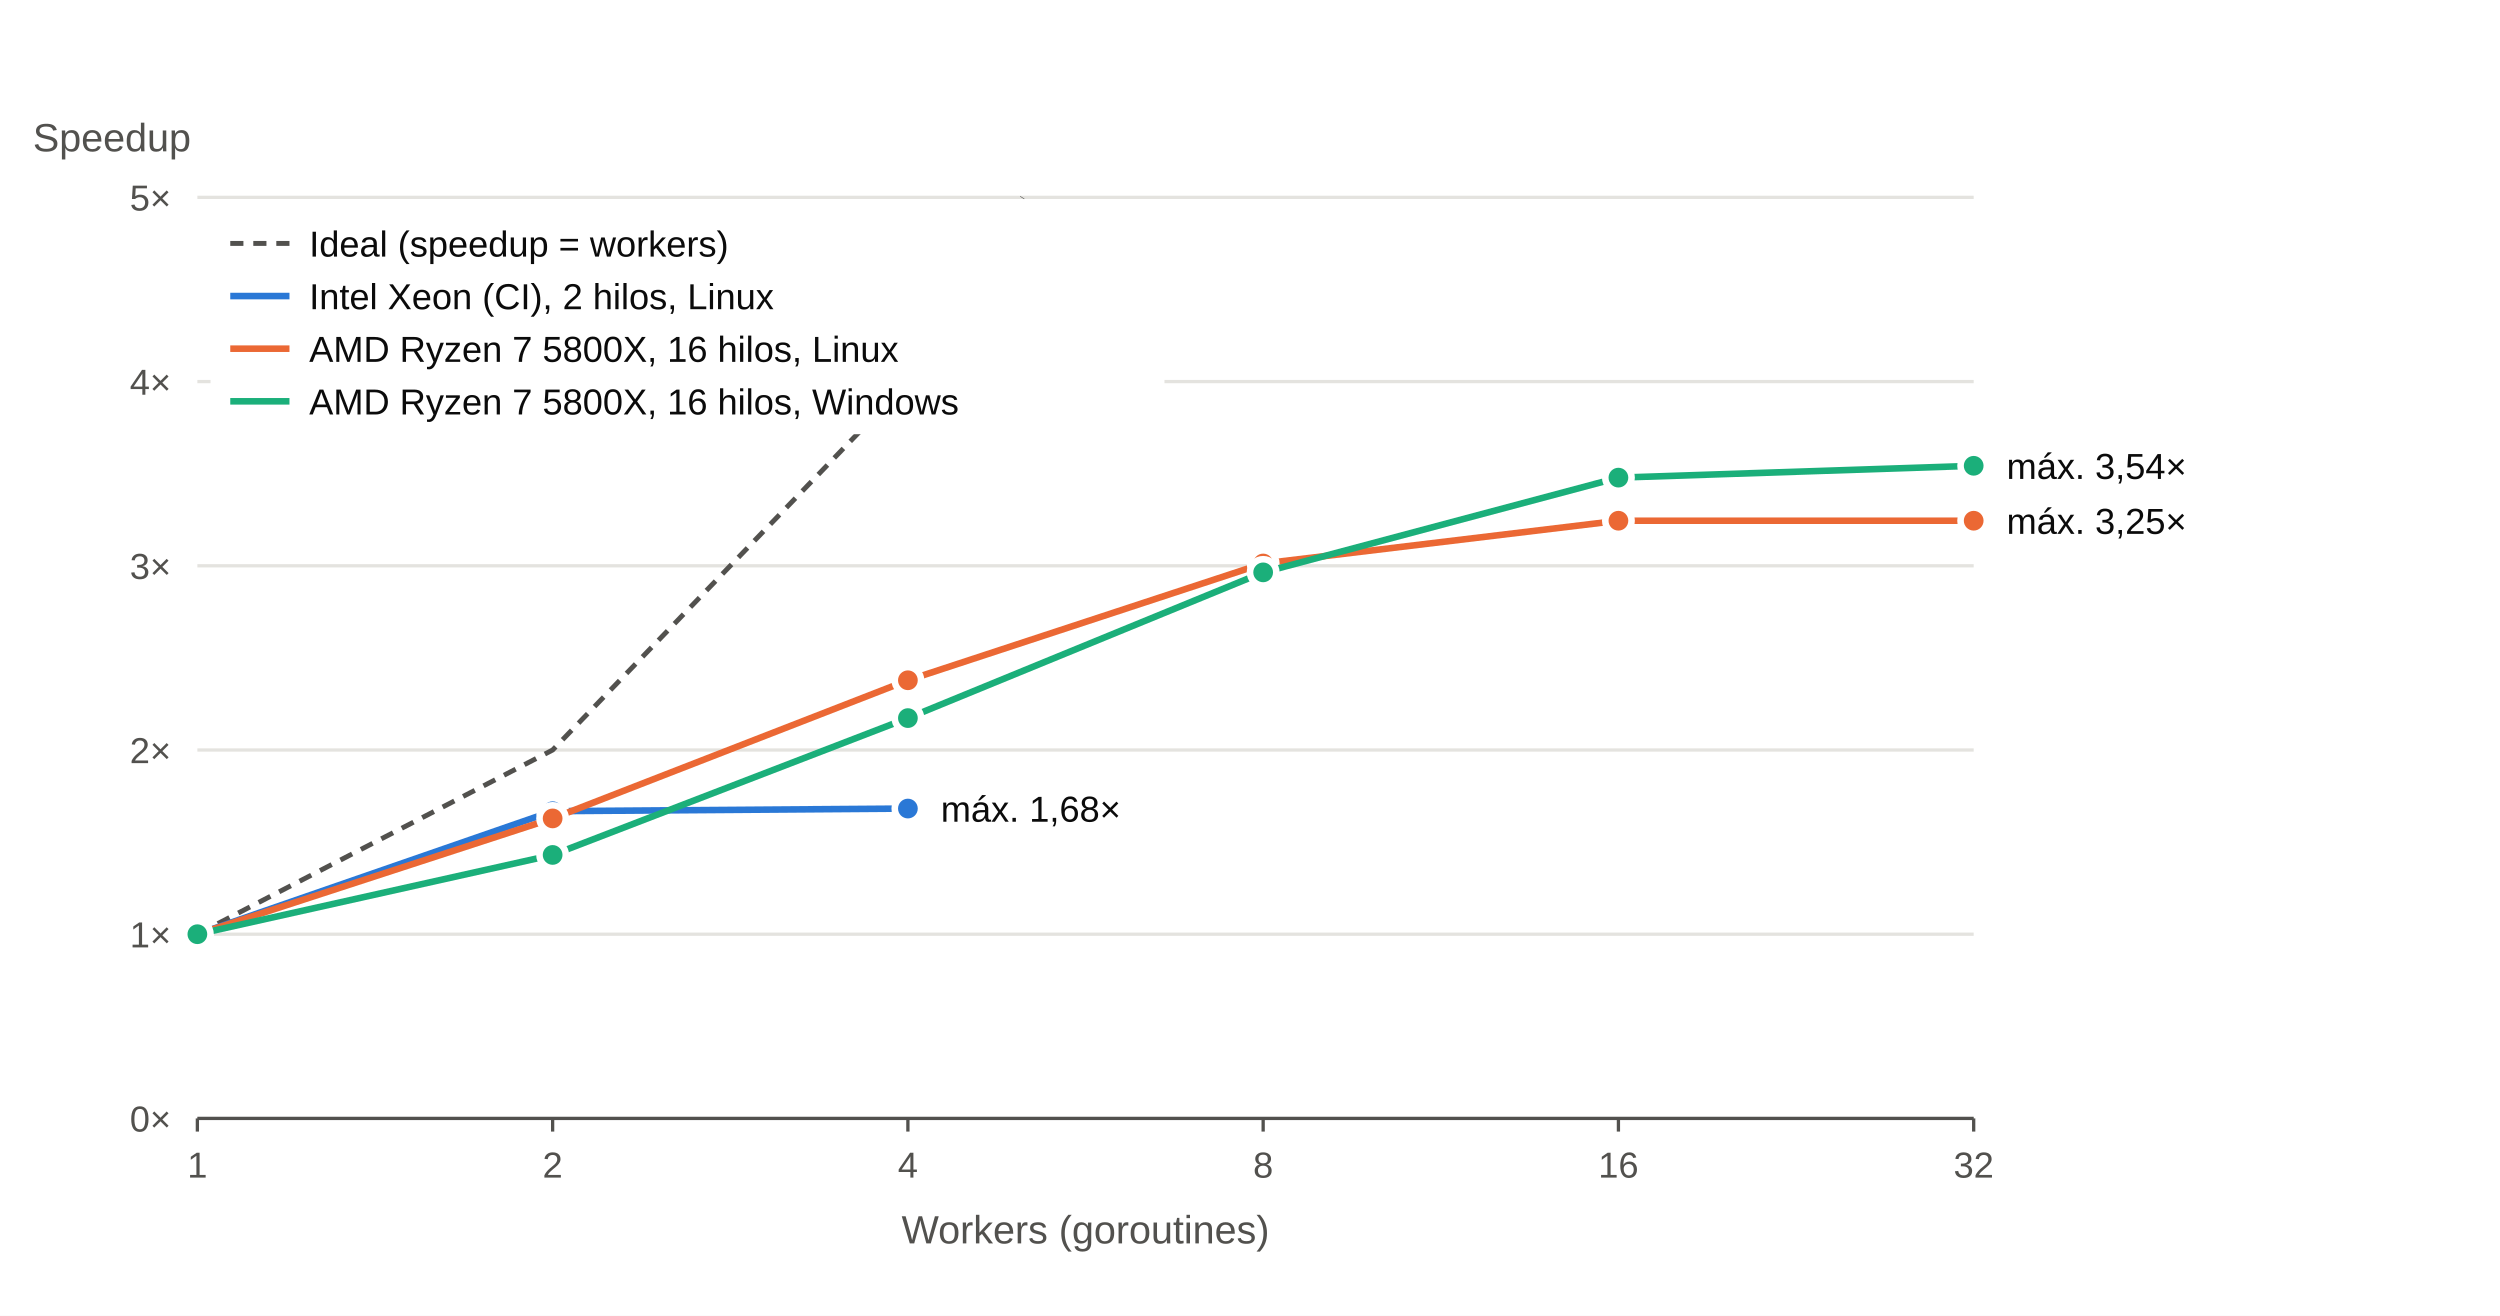
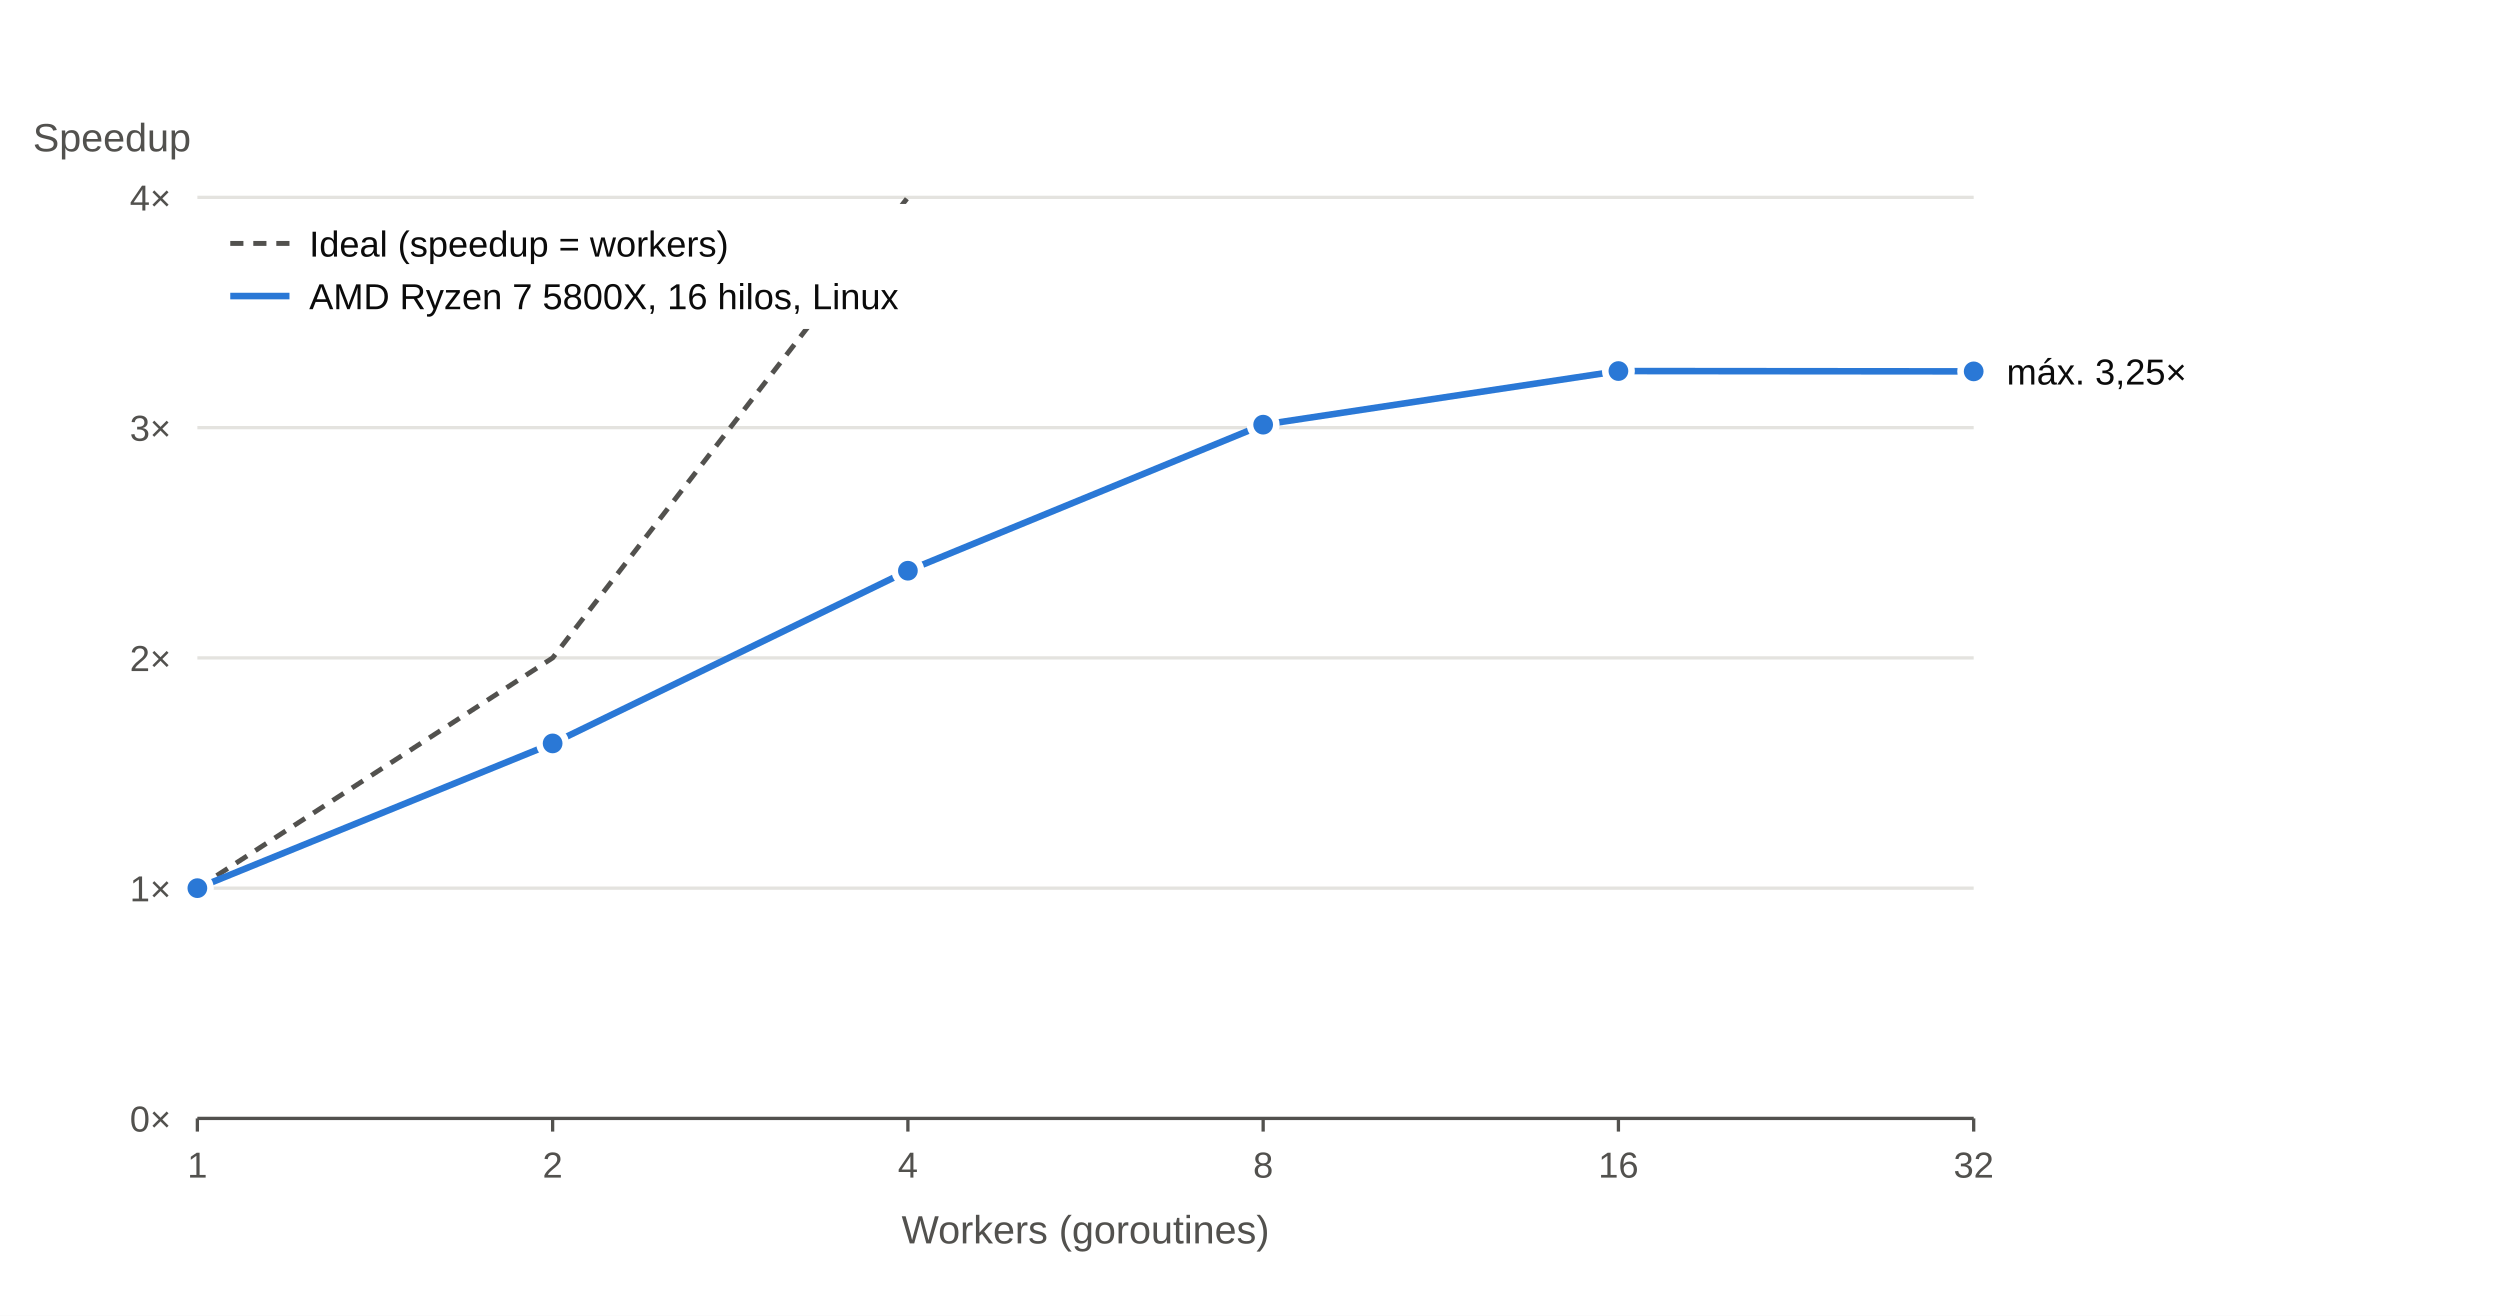
<svg xmlns="http://www.w3.org/2000/svg" width="760" height="400" viewBox="0 0 760 400" font-family="Arial, Helvetica, sans-serif">
  <rect width="760" height="400" fill="#ffffff" />
  <line x1="60.0" y1="340.0" x2="600.0" y2="340.0" stroke="#e4e3df" stroke-width="1" />
  <text x="52.0" y="344.0" font-size="11" fill="#52514e" text-anchor="end">0×</text>
-   <line x1="60.0" y1="284.0" x2="600.0" y2="284.0" stroke="#e4e3df" stroke-width="1" />
-   <text x="52.0" y="288.0" font-size="11" fill="#52514e" text-anchor="end">1×</text>
-   <line x1="60.0" y1="228.0" x2="600.0" y2="228.0" stroke="#e4e3df" stroke-width="1" />
-   <text x="52.0" y="232.0" font-size="11" fill="#52514e" text-anchor="end">2×</text>
-   <line x1="60.0" y1="172.0" x2="600.0" y2="172.0" stroke="#e4e3df" stroke-width="1" />
-   <text x="52.0" y="176.0" font-size="11" fill="#52514e" text-anchor="end">3×</text>
-   <line x1="60.0" y1="116.0" x2="600.0" y2="116.0" stroke="#e4e3df" stroke-width="1" />
-   <text x="52.0" y="120.0" font-size="11" fill="#52514e" text-anchor="end">4×</text>
+   <line x1="60.0" y1="270.0" x2="600.0" y2="270.0" stroke="#e4e3df" stroke-width="1" />
+   <text x="52.0" y="274.0" font-size="11" fill="#52514e" text-anchor="end">1×</text>
+   <line x1="60.0" y1="200.0" x2="600.0" y2="200.0" stroke="#e4e3df" stroke-width="1" />
+   <text x="52.0" y="204.0" font-size="11" fill="#52514e" text-anchor="end">2×</text>
+   <line x1="60.0" y1="130.0" x2="600.0" y2="130.0" stroke="#e4e3df" stroke-width="1" />
+   <text x="52.0" y="134.0" font-size="11" fill="#52514e" text-anchor="end">3×</text>
  <line x1="60.0" y1="60.0" x2="600.0" y2="60.0" stroke="#e4e3df" stroke-width="1" />
-   <text x="52.0" y="64.0" font-size="11" fill="#52514e" text-anchor="end">5×</text>
+   <text x="52.0" y="64.0" font-size="11" fill="#52514e" text-anchor="end">4×</text>
  <line x1="60.0" y1="340.0" x2="60.0" y2="344.0" stroke="#52514e" stroke-width="1" />
  <text x="60.0" y="358.0" font-size="11" fill="#52514e" text-anchor="middle">1</text>
  <line x1="168.0" y1="340.0" x2="168.0" y2="344.0" stroke="#52514e" stroke-width="1" />
  <text x="168.0" y="358.0" font-size="11" fill="#52514e" text-anchor="middle">2</text>
  <line x1="276.0" y1="340.0" x2="276.0" y2="344.0" stroke="#52514e" stroke-width="1" />
  <text x="276.0" y="358.0" font-size="11" fill="#52514e" text-anchor="middle">4</text>
  <line x1="384.0" y1="340.0" x2="384.0" y2="344.0" stroke="#52514e" stroke-width="1" />
  <text x="384.0" y="358.0" font-size="11" fill="#52514e" text-anchor="middle">8</text>
  <line x1="492.0" y1="340.0" x2="492.0" y2="344.0" stroke="#52514e" stroke-width="1" />
  <text x="492.0" y="358.0" font-size="11" fill="#52514e" text-anchor="middle">16</text>
  <line x1="600.0" y1="340.0" x2="600.0" y2="344.0" stroke="#52514e" stroke-width="1" />
  <text x="600.0" y="358.0" font-size="11" fill="#52514e" text-anchor="middle">32</text>
  <line x1="60.0" y1="340.0" x2="600.0" y2="340.0" stroke="#52514e" stroke-width="1" />
  <text x="330.0" y="378.0" font-size="12" fill="#52514e" text-anchor="middle">Workers (goroutines)</text>
  <text x="10.0" y="46.0" font-size="12" fill="#52514e" text-anchor="start">Speedup</text>
-   <polyline points="60.0,284.0 168.0,228.0 276.0,116.0 310.8,60.0" fill="none" stroke="#52514e" stroke-width="1.5" stroke-dasharray="4 3" />
-   <polyline points="60.0,284.0 168.0,246.6 276.0,245.8" fill="none" stroke="#2a78d6" stroke-width="2" stroke-linejoin="round" />
-   <circle cx="60.0" cy="284.0" r="4" fill="#2a78d6" stroke="#ffffff" stroke-width="2" />
-   <circle cx="168.0" cy="246.6" r="4" fill="#2a78d6" stroke="#ffffff" stroke-width="2" />
-   <circle cx="276.0" cy="245.8" r="4" fill="#2a78d6" stroke="#ffffff" stroke-width="2" />
-   <text x="286.0" y="249.8" font-size="11" fill="#0b0b0b" text-anchor="start">máx. 1,68×</text>
-   <polyline points="60.0,284.0 168.0,248.8 276.0,206.8 384.0,171.3 492.0,158.3 600.0,158.3" fill="none" stroke="#eb6834" stroke-width="2" stroke-linejoin="round" />
-   <circle cx="60.0" cy="284.0" r="4" fill="#eb6834" stroke="#ffffff" stroke-width="2" />
-   <circle cx="168.0" cy="248.8" r="4" fill="#eb6834" stroke="#ffffff" stroke-width="2" />
-   <circle cx="276.0" cy="206.8" r="4" fill="#eb6834" stroke="#ffffff" stroke-width="2" />
-   <circle cx="384.0" cy="171.3" r="4" fill="#eb6834" stroke="#ffffff" stroke-width="2" />
-   <circle cx="492.0" cy="158.3" r="4" fill="#eb6834" stroke="#ffffff" stroke-width="2" />
-   <circle cx="600.0" cy="158.3" r="4" fill="#eb6834" stroke="#ffffff" stroke-width="2" />
-   <text x="610.0" y="162.3" font-size="11" fill="#0b0b0b" text-anchor="start">máx. 3,25×</text>
-   <polyline points="60.0,284.0 168.0,259.9 276.0,218.3 384.0,174.0 492.0,145.2 600.0,141.6" fill="none" stroke="#1baf7a" stroke-width="2" stroke-linejoin="round" />
-   <circle cx="60.0" cy="284.0" r="4" fill="#1baf7a" stroke="#ffffff" stroke-width="2" />
-   <circle cx="168.0" cy="259.9" r="4" fill="#1baf7a" stroke="#ffffff" stroke-width="2" />
-   <circle cx="276.0" cy="218.3" r="4" fill="#1baf7a" stroke="#ffffff" stroke-width="2" />
-   <circle cx="384.0" cy="174.0" r="4" fill="#1baf7a" stroke="#ffffff" stroke-width="2" />
-   <circle cx="492.0" cy="145.2" r="4" fill="#1baf7a" stroke="#ffffff" stroke-width="2" />
-   <circle cx="600.0" cy="141.6" r="4" fill="#1baf7a" stroke="#ffffff" stroke-width="2" />
-   <text x="610.0" y="145.6" font-size="11" fill="#0b0b0b" text-anchor="start">máx. 3,54×</text>
-   <rect x="64.0" y="62.0" width="290" height="70.0" fill="#ffffff" />
+   <polyline points="60.0,270.0 168.0,200.0 276.0,60.0 276.0,60.0" fill="none" stroke="#52514e" stroke-width="1.5" stroke-dasharray="4 3" />
+   <polyline points="60.0,270.0 168.0,226.0 276.0,173.5 384.0,129.1 492.0,112.8 600.0,112.9" fill="none" stroke="#2a78d6" stroke-width="2" stroke-linejoin="round" />
+   <circle cx="60.0" cy="270.0" r="4" fill="#2a78d6" stroke="#ffffff" stroke-width="2" />
+   <circle cx="168.0" cy="226.0" r="4" fill="#2a78d6" stroke="#ffffff" stroke-width="2" />
+   <circle cx="276.0" cy="173.5" r="4" fill="#2a78d6" stroke="#ffffff" stroke-width="2" />
+   <circle cx="384.0" cy="129.1" r="4" fill="#2a78d6" stroke="#ffffff" stroke-width="2" />
+   <circle cx="492.0" cy="112.8" r="4" fill="#2a78d6" stroke="#ffffff" stroke-width="2" />
+   <circle cx="600.0" cy="112.9" r="4" fill="#2a78d6" stroke="#ffffff" stroke-width="2" />
+   <text x="610.0" y="116.9" font-size="11" fill="#0b0b0b" text-anchor="start">máx. 3,25×</text>
+   <rect x="64.0" y="62.0" width="290" height="38.0" fill="#ffffff" />
  <line x1="70.0" y1="74.0" x2="88.0" y2="74.0" stroke="#52514e" stroke-width="1.5" stroke-dasharray="4 3" />
  <text x="94.0" y="78.0" font-size="11" fill="#0b0b0b" text-anchor="start">Ideal (speedup = workers)</text>
  <line x1="70.0" y1="90.0" x2="88.0" y2="90.0" stroke="#2a78d6" stroke-width="2" />
-   <text x="94.0" y="94.0" font-size="11" fill="#0b0b0b" text-anchor="start">Intel Xeon (CI), 2 hilos, Linux</text>
-   <line x1="70.0" y1="106.0" x2="88.0" y2="106.0" stroke="#eb6834" stroke-width="2" />
-   <text x="94.0" y="110.0" font-size="11" fill="#0b0b0b" text-anchor="start">AMD Ryzen 7 5800X, 16 hilos, Linux</text>
-   <line x1="70.0" y1="122.0" x2="88.0" y2="122.0" stroke="#1baf7a" stroke-width="2" />
-   <text x="94.0" y="126.0" font-size="11" fill="#0b0b0b" text-anchor="start">AMD Ryzen 7 5800X, 16 hilos, Windows</text>
+   <text x="94.0" y="94.0" font-size="11" fill="#0b0b0b" text-anchor="start">AMD Ryzen 7 5800X, 16 hilos, Linux</text>
</svg>
